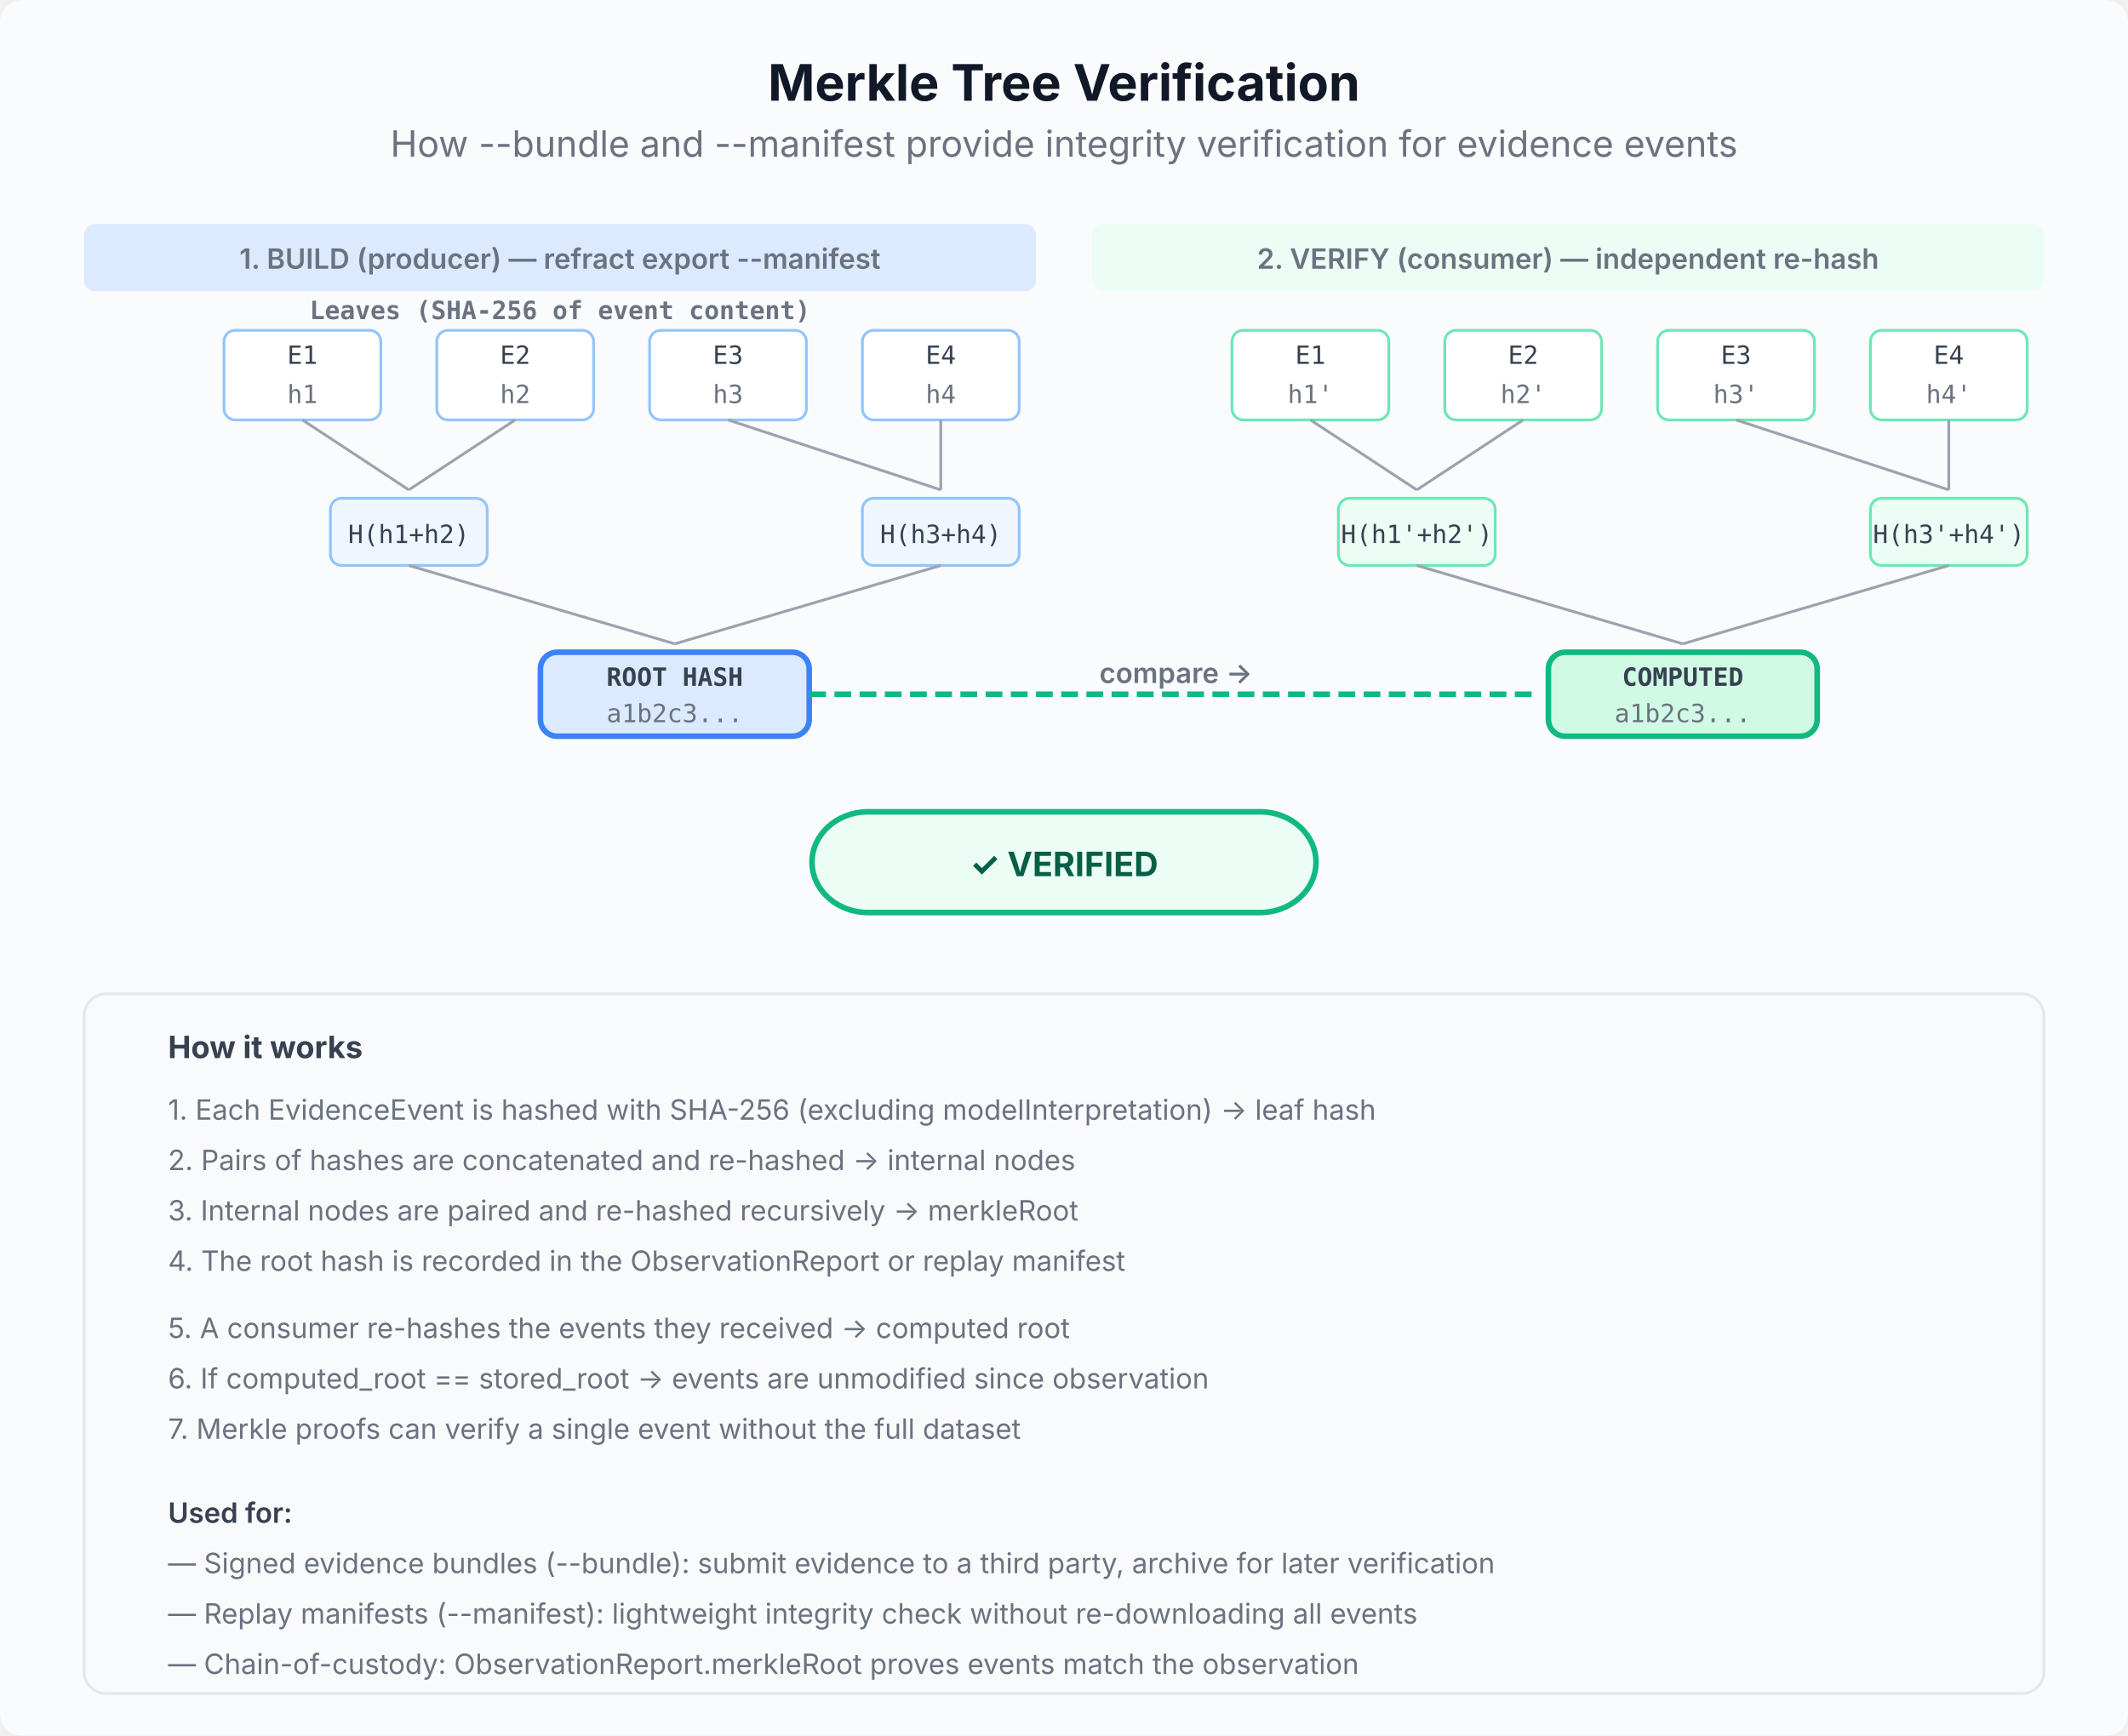
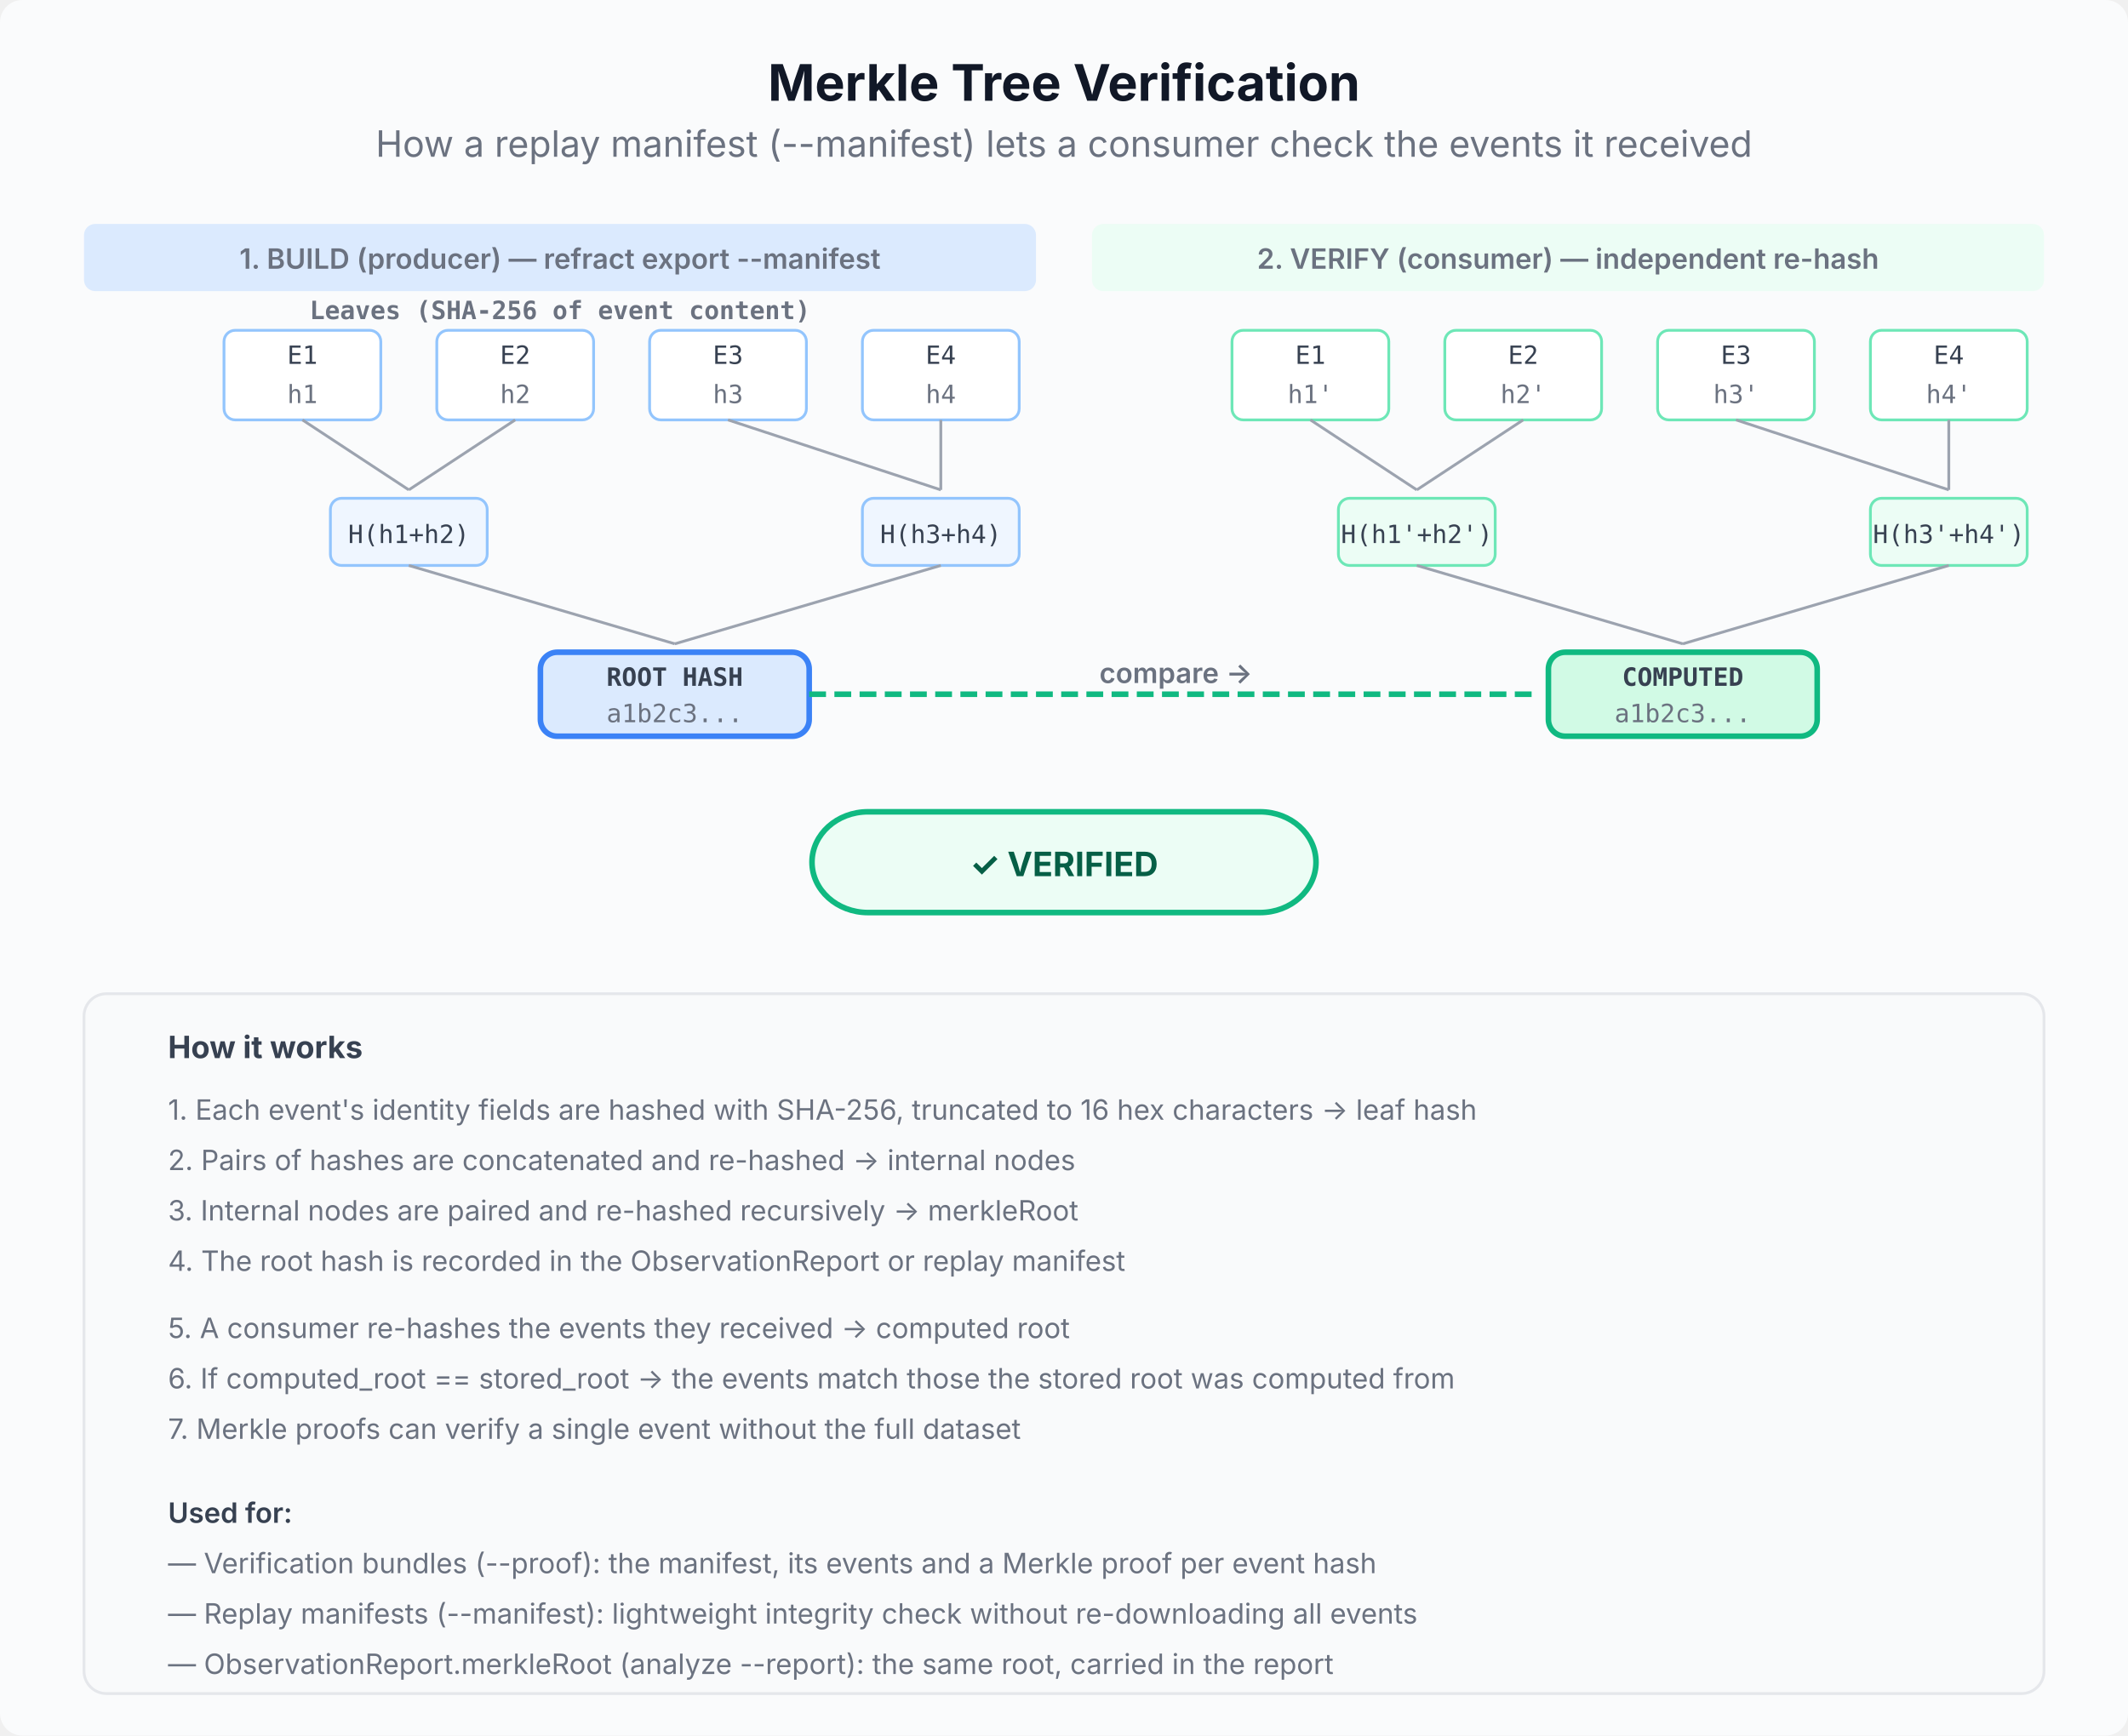
<svg xmlns="http://www.w3.org/2000/svg" viewBox="0 0 760 620" width="760" height="620">
  <defs>
    <marker id="arrow" viewBox="0 0 10 10" refX="5" refY="5" markerWidth="6" markerHeight="6" orient="auto-start-reverse">
      <path d="M 0 0 L 10 5 L 0 10 z" fill="#6b7280" />
    </marker>
    <filter id="shadow" x="-5%" y="-2%" width="110%" height="110%">
      <feDropShadow dx="0" dy="1" stdDeviation="2" flood-color="#000" flood-opacity="0.06" />
    </filter>
  </defs>
  <style>
    text { font-family: -apple-system, BlinkMacSystemFont, 'Segoe UI', sans-serif; }
    .title { font-size: 18px; font-weight: 700; fill: #111827; }
    .subtitle { font-size: 13px; fill: #6b7280; }
    .box-title { font-size: 12px; font-weight: 700; }
    .hash-text { font-size: 9px; font-family: 'SF Mono', 'Fira Code', monospace; fill: #374151; }
    .step-label { font-size: 10px; font-weight: 600; fill: #6b7280; }
    .sig { font-size: 9px; fill: #6b7280; font-family: 'SF Mono', 'Fira Code', monospace; }
  </style>
  <rect width="760" height="620" fill="#fafbfc" rx="8" />
  <text x="380" y="36" text-anchor="middle" class="title">Merkle Tree Verification</text>
-   <text x="380" y="56" text-anchor="middle" class="subtitle">How --bundle and --manifest provide integrity verification for evidence events</text>
+   <text x="380" y="56" text-anchor="middle" class="subtitle">How a replay manifest (--manifest) lets a consumer check the events it received</text>
  <rect x="30" y="80" width="340" height="24" rx="4" fill="#dbeafe" />
  <text x="200" y="96" text-anchor="middle" class="step-label" fill="#1e40af">1. BUILD (producer) — refract export --manifest</text>
  <rect x="80" y="118" width="56" height="32" rx="4" fill="#fff" stroke="#93c5fd" stroke-width="1" />
  <text x="108" y="130" text-anchor="middle" class="hash-text">E1</text>
  <text x="108" y="144" text-anchor="middle" class="sig">h1</text>
  <rect x="156" y="118" width="56" height="32" rx="4" fill="#fff" stroke="#93c5fd" stroke-width="1" />
  <text x="184" y="130" text-anchor="middle" class="hash-text">E2</text>
  <text x="184" y="144" text-anchor="middle" class="sig">h2</text>
  <rect x="232" y="118" width="56" height="32" rx="4" fill="#fff" stroke="#93c5fd" stroke-width="1" />
  <text x="260" y="130" text-anchor="middle" class="hash-text">E3</text>
  <text x="260" y="144" text-anchor="middle" class="sig">h3</text>
  <rect x="308" y="118" width="56" height="32" rx="4" fill="#fff" stroke="#93c5fd" stroke-width="1" />
  <text x="336" y="130" text-anchor="middle" class="hash-text">E4</text>
  <text x="336" y="144" text-anchor="middle" class="sig">h4</text>
  <text x="200" y="114" text-anchor="middle" class="sig" font-weight="600">Leaves (SHA-256 of event content)</text>
  <line x1="108" y1="150" x2="146" y2="175" stroke="#9ca3af" stroke-width="1" />
  <line x1="184" y1="150" x2="146" y2="175" stroke="#9ca3af" stroke-width="1" />
  <line x1="260" y1="150" x2="336" y2="175" stroke="#9ca3af" stroke-width="1" />
  <line x1="336" y1="150" x2="336" y2="175" stroke="#9ca3af" stroke-width="1" />
  <rect x="118" y="178" width="56" height="24" rx="4" fill="#eff6ff" stroke="#93c5fd" stroke-width="1" />
  <text x="146" y="194" text-anchor="middle" class="hash-text">H(h1+h2)</text>
  <rect x="308" y="178" width="56" height="24" rx="4" fill="#eff6ff" stroke="#93c5fd" stroke-width="1" />
  <text x="336" y="194" text-anchor="middle" class="hash-text">H(h3+h4)</text>
  <line x1="146" y1="202" x2="241" y2="230" stroke="#9ca3af" stroke-width="1" />
  <line x1="336" y1="202" x2="241" y2="230" stroke="#9ca3af" stroke-width="1" />
  <rect x="193" y="233" width="96" height="30" rx="6" fill="#dbeafe" stroke="#3b82f6" stroke-width="2" />
  <text x="241" y="245" text-anchor="middle" class="hash-text" font-weight="700" fill="#1e40af">ROOT HASH</text>
  <text x="241" y="258" text-anchor="middle" class="sig" fill="#1e40af">a1b2c3...</text>
  <rect x="390" y="80" width="340" height="24" rx="4" fill="#ecfdf5" />
  <text x="560" y="96" text-anchor="middle" class="step-label" fill="#047857">2. VERIFY (consumer) — independent re-hash</text>
  <rect x="440" y="118" width="56" height="32" rx="4" fill="#fff" stroke="#6ee7b7" stroke-width="1" />
  <text x="468" y="130" text-anchor="middle" class="hash-text">E1</text>
  <text x="468" y="144" text-anchor="middle" class="sig">h1'</text>
  <rect x="516" y="118" width="56" height="32" rx="4" fill="#fff" stroke="#6ee7b7" stroke-width="1" />
  <text x="544" y="130" text-anchor="middle" class="hash-text">E2</text>
  <text x="544" y="144" text-anchor="middle" class="sig">h2'</text>
  <rect x="592" y="118" width="56" height="32" rx="4" fill="#fff" stroke="#6ee7b7" stroke-width="1" />
  <text x="620" y="130" text-anchor="middle" class="hash-text">E3</text>
  <text x="620" y="144" text-anchor="middle" class="sig">h3'</text>
  <rect x="668" y="118" width="56" height="32" rx="4" fill="#fff" stroke="#6ee7b7" stroke-width="1" />
  <text x="696" y="130" text-anchor="middle" class="hash-text">E4</text>
  <text x="696" y="144" text-anchor="middle" class="sig">h4'</text>
  <line x1="468" y1="150" x2="506" y2="175" stroke="#9ca3af" stroke-width="1" />
  <line x1="544" y1="150" x2="506" y2="175" stroke="#9ca3af" stroke-width="1" />
  <line x1="620" y1="150" x2="696" y2="175" stroke="#9ca3af" stroke-width="1" />
  <line x1="696" y1="150" x2="696" y2="175" stroke="#9ca3af" stroke-width="1" />
  <rect x="478" y="178" width="56" height="24" rx="4" fill="#ecfdf5" stroke="#6ee7b7" stroke-width="1" />
  <text x="506" y="194" text-anchor="middle" class="hash-text">H(h1'+h2')</text>
  <rect x="668" y="178" width="56" height="24" rx="4" fill="#ecfdf5" stroke="#6ee7b7" stroke-width="1" />
  <text x="696" y="194" text-anchor="middle" class="hash-text">H(h3'+h4')</text>
  <line x1="506" y1="202" x2="601" y2="230" stroke="#9ca3af" stroke-width="1" />
  <line x1="696" y1="202" x2="601" y2="230" stroke="#9ca3af" stroke-width="1" />
  <rect x="553" y="233" width="96" height="30" rx="6" fill="#d1fae5" stroke="#10b981" stroke-width="2" />
  <text x="601" y="245" text-anchor="middle" class="hash-text" font-weight="700" fill="#065f46">COMPUTED</text>
  <text x="601" y="258" text-anchor="middle" class="sig" fill="#065f46">a1b2c3...</text>
  <line x1="289" y1="248" x2="549" y2="248" stroke="#10b981" stroke-width="2" stroke-dasharray="6,3" />
  <text x="420" y="244" text-anchor="middle" class="step-label" fill="#10b981">compare →</text>
  <rect x="290" y="290" width="180" height="36" rx="20" fill="#ecfdf5" stroke="#10b981" stroke-width="2" />
  <text x="380" y="313" text-anchor="middle" class="box-title" fill="#065f46">✓ VERIFIED</text>
  <rect x="30" y="355" width="700" height="250" rx="8" fill="#f9fafb" stroke="#e5e7eb" stroke-width="1" />
  <text x="60" y="378" font-size="11" font-weight="700" fill="#374151">How it works</text>
-   <text x="60" y="400" font-size="10" fill="#6b7280">1. Each EvidenceEvent is hashed with SHA-256 (excluding modelInterpretation) → leaf hash</text>
+   <text x="60" y="400" font-size="10" fill="#6b7280">1. Each event's identity fields are hashed with SHA-256, truncated to 16 hex characters → leaf hash</text>
  <text x="60" y="418" font-size="10" fill="#6b7280">2. Pairs of hashes are concatenated and re-hashed → internal nodes</text>
  <text x="60" y="436" font-size="10" fill="#6b7280">3. Internal nodes are paired and re-hashed recursively → merkleRoot</text>
  <text x="60" y="454" font-size="10" fill="#6b7280">4. The root hash is recorded in the ObservationReport or replay manifest</text>
  <text x="60" y="478" font-size="10" fill="#6b7280">5. A consumer re-hashes the events they received → computed root</text>
-   <text x="60" y="496" font-size="10" fill="#6b7280">6. If computed_root == stored_root → events are unmodified since observation</text>
+   <text x="60" y="496" font-size="10" fill="#6b7280">6. If computed_root == stored_root → the events match those the stored root was computed from</text>
  <text x="60" y="514" font-size="10" fill="#6b7280">7. Merkle proofs can verify a single event without the full dataset</text>
  <text x="60" y="544" font-size="10" fill="#374151" font-weight="600">Used for:</text>
-   <text x="60" y="562" font-size="10" fill="#6b7280">— Signed evidence bundles (--bundle): submit evidence to a third party, archive for later verification</text>
+   <text x="60" y="562" font-size="10" fill="#6b7280">— Verification bundles (--proof): the manifest, its events and a Merkle proof per event hash</text>
  <text x="60" y="580" font-size="10" fill="#6b7280">— Replay manifests (--manifest): lightweight integrity check without re-downloading all events</text>
-   <text x="60" y="598" font-size="10" fill="#6b7280">— Chain-of-custody: ObservationReport.merkleRoot proves events match the observation</text>
+   <text x="60" y="598" font-size="10" fill="#6b7280">— ObservationReport.merkleRoot (analyze --report): the same root, carried in the report</text>
</svg>
